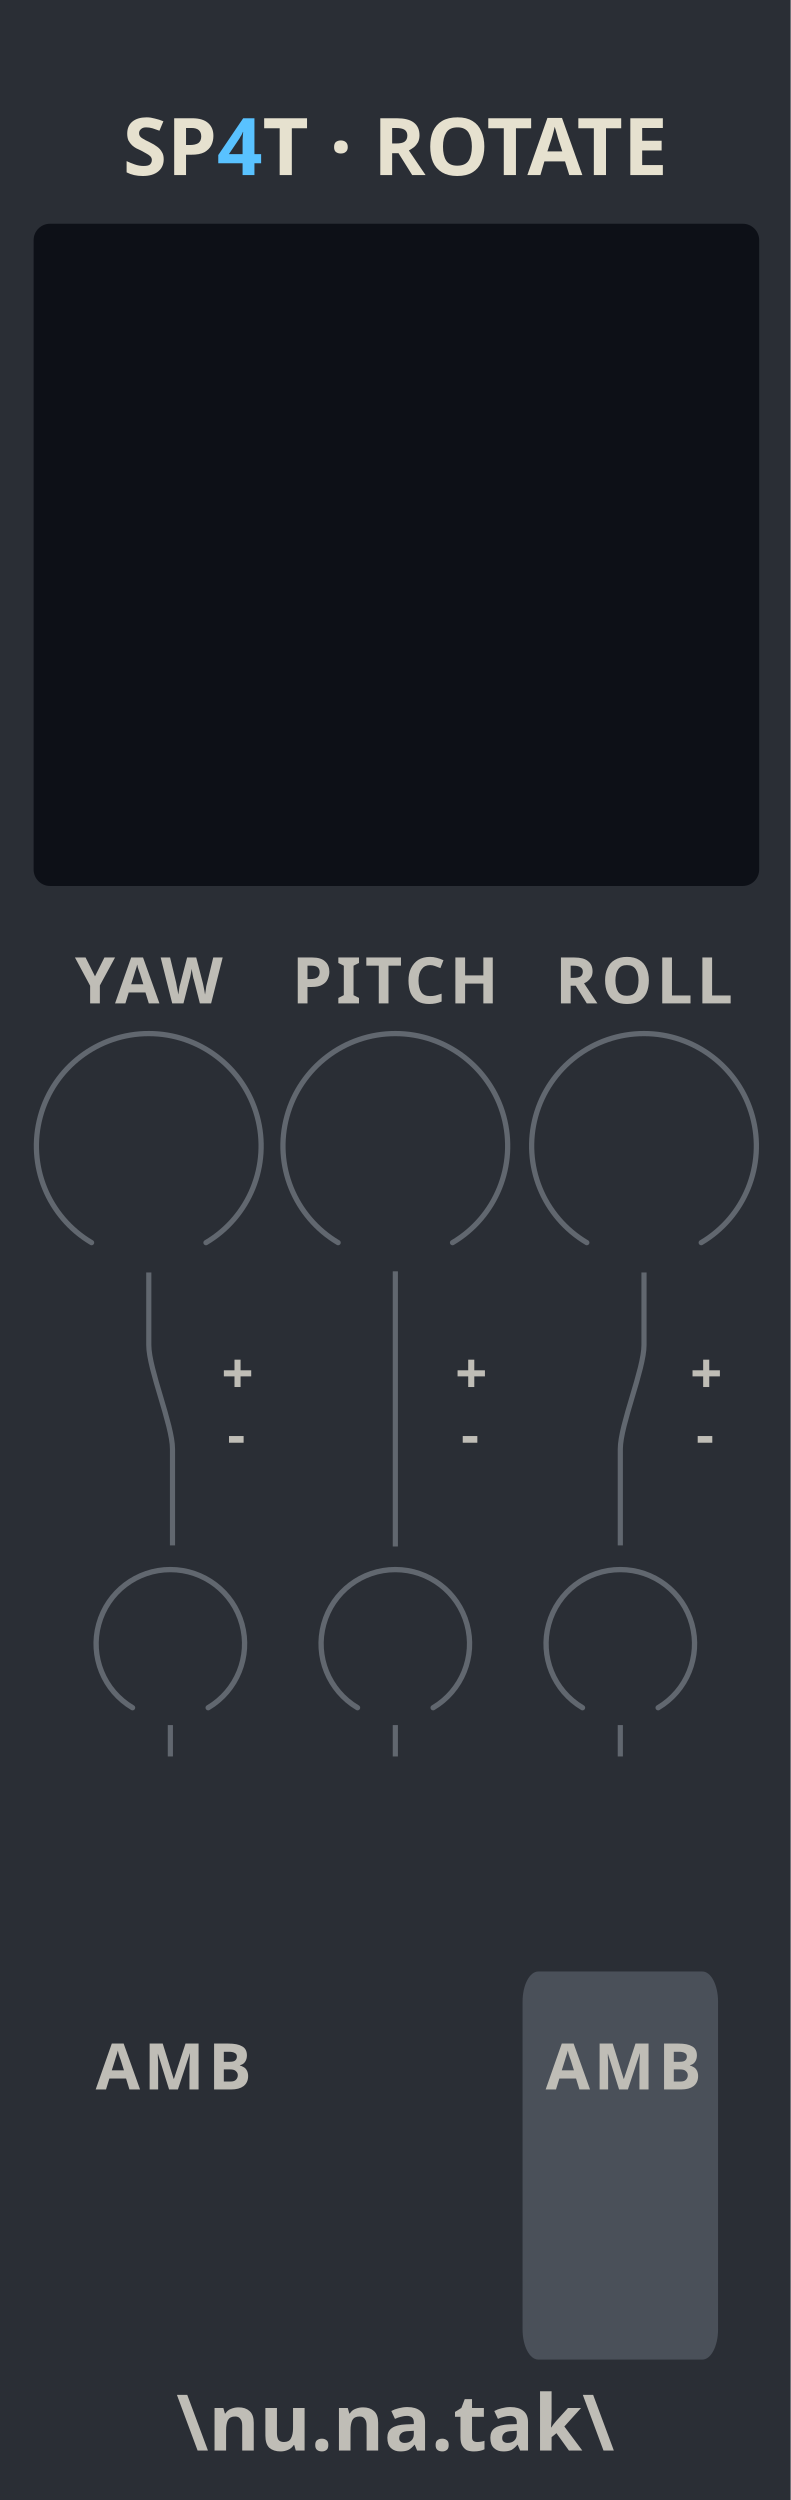
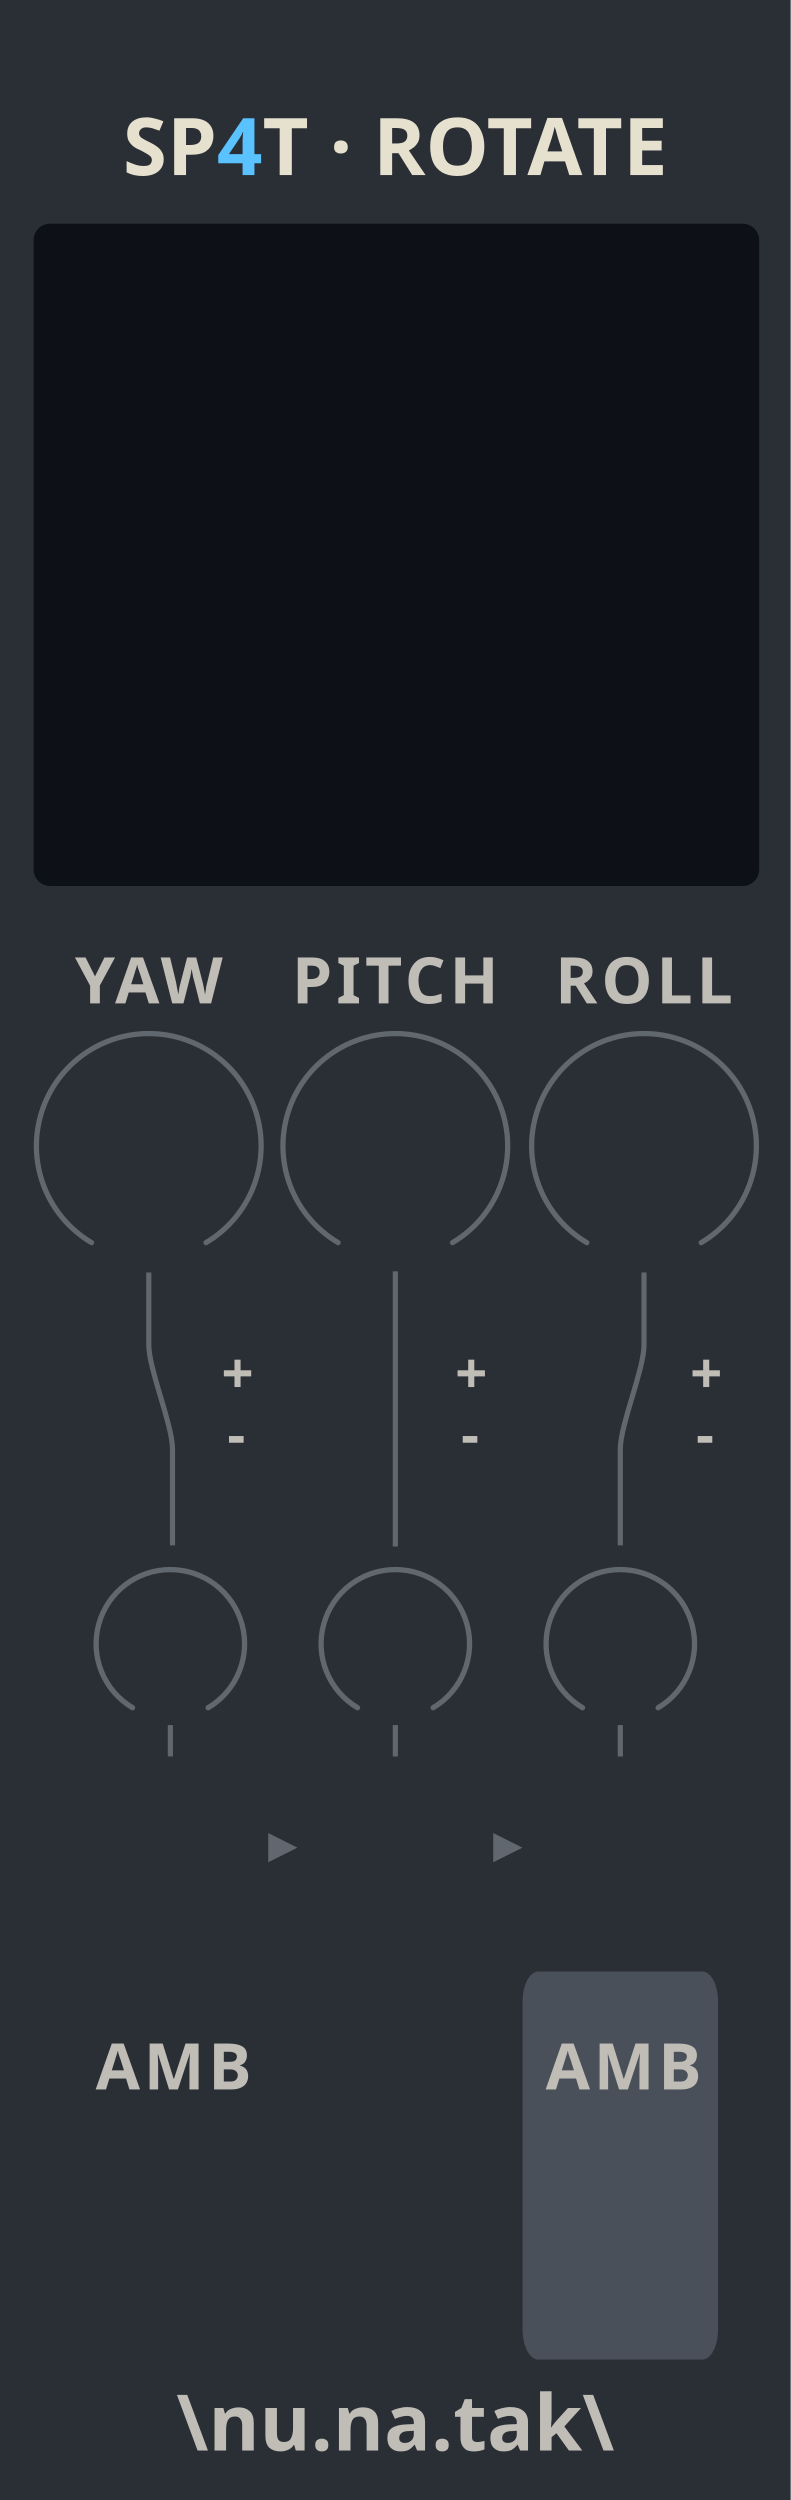
<svg xmlns="http://www.w3.org/2000/svg" version="1.1" width="40.64mm" height="128.5mm" viewBox="0 0 40.64 128.5" id="svg8">
  <defs id="component-defs">
    
    
    
    
    
    
  </defs>
  <g id="panel">
    <rect id="background" x="0" y="0" width="40.64" height="128.5" fill="#2a2e35" />
    <text id="title" x="20.32" y="9" style="font-weight:bold;font-size:4.1px;font-family:'Rounded Mplus 1c', 'Arial Rounded MT Bold', sans-serif;text-anchor:middle;fill:#e6e1cf">
      <tspan id="tspan8" x="20.32" y="9">SP<tspan fill="#59c2ff" id="title-accent">4</tspan>T · ROTATE</tspan>
    </text>
    <text id="brand" x="20.32" y="125.958" font-family="'Rounded Mplus 1c', 'Arial Rounded MT Bold', sans-serif" font-size="4" font-weight="700" text-anchor="middle" fill="#bfbdb6">\nu.na.tak\</text>
    <rect id="screen" x="1.728" y="11.5" width="37.294" height="34.039" rx="0.844" fill="#0d1017" style="stroke-width:1.026" />
    <rect style="fill:#4a5059;stroke:none" id="rect138" width="10.048" height="19.948" x="26.86" y="101.335" rx="0.809" ry="1.552" />
    <text x="8.823" y="107.4" id="text43" style="font-weight:600;font-size:3.3px;font-family:'Barlow Condensed', 'Arial Narrow', sans-serif;letter-spacing:0.2;text-anchor:middle;fill:#bfbdb6">
      <tspan id="tspan2" x="8.923" y="107.4">AMB</tspan>
    </text>
    <text x="31.951" y="107.4" id="text46" style="font-weight:600;font-size:3.3px;font-family:'Barlow Condensed', 'Arial Narrow', sans-serif;letter-spacing:0.2;text-anchor:middle;fill:#bfbdb6">
      <tspan id="tspan85" x="32.051" y="107.4">AMB</tspan>
    </text>
    <g id="g51" transform="matrix(0.9107457,0,0,0.9107457,-12.0507,17.8556)">
      <path d="m 20.712,76.773 a 4.19,4.19 0 1 1 4.268,0" id="path36" style="fill:none;stroke:#61676f;stroke-width:0.3;stroke-linecap:round" />
    </g>
    <g id="g52" transform="matrix(0.9107457,0,0,0.9107457,-0.4869,17.8556)">
      <path d="m 20.712,76.773 a 4.19,4.19 0 1 1 4.268,0" id="path51-6" style="fill:none;stroke:#61676f;stroke-width:0.3;stroke-linecap:round" />
    </g>
    <g id="g54" transform="matrix(0.9107457,0,0,0.9107457,11.0773,17.8556)">
      <path d="m 20.712,76.773 a 4.19,4.19 0 1 1 4.268,0" id="path53-3" style="fill:none;stroke:#61676f;stroke-width:0.3;stroke-linecap:round" />
    </g>
    <g id="g50" transform="matrix(0.9,0,0,0.9,-28.5623,9.9164)">
      <path d="m 36.965,59.95 a 6.417,6.417 0 1 1 6.535,0" id="path38" style="fill:none;stroke:#61676f;stroke-width:0.3;stroke-linecap:round" />
    </g>
    <g id="g57-5" transform="matrix(0.9,0,0,0.9,-15.8897,9.9164)">
      <path d="m 36.965,59.95 a 6.417,6.417 0 1 1 6.535,0" id="path57-5" style="fill:none;stroke:#61676f;stroke-width:0.3;stroke-linecap:round" />
    </g>
    <g id="g58-4" transform="matrix(0.9,0,0,0.9,-3.107,9.9164)">
      <path d="m 36.965,59.95 a 6.417,6.417 0 1 1 6.535,0" id="path58" style="fill:none;stroke:#61676f;stroke-width:0.3;stroke-linecap:round" />
    </g>
    <path style="fill:none;stroke:#61676f;stroke-width:0.265px;stroke-linecap:butt;stroke-linejoin:miter" d="M 20.32,65.346 V 79.489" id="path76" />
    <text x="20.222" y="51.575" id="text73" style="font-weight:600;font-size:3.3px;font-family:'Barlow Condensed', 'Arial Narrow', sans-serif;letter-spacing:0.2;text-anchor:middle;fill:#bfbdb6">
      <tspan id="tspan111" x="20.322" y="51.575">PITCH</tspan>
    </text>
    <text x="7.549" y="51.575" id="text105" style="font-weight:600;font-size:3.3px;font-family:'Barlow Condensed', 'Arial Narrow', sans-serif;letter-spacing:0.2;text-anchor:middle;fill:#bfbdb6">
      <tspan id="tspan110" x="7.649" y="51.575">YAW</tspan>
    </text>
    <text x="33.004" y="51.575" id="text106" style="font-weight:600;font-size:3.3px;font-family:'Barlow Condensed', 'Arial Narrow', sans-serif;letter-spacing:0.2;text-anchor:middle;fill:#bfbdb6">
      <tspan id="tspan112" x="33.104" y="51.575">ROLL</tspan>
    </text>
    <path style="fill:none;stroke:#61676f;stroke-width:0.265px;stroke-linecap:butt;stroke-linejoin:miter" d="m 31.884,79.432 v -4.949 c 0,-1.26 1.218,-4.088 1.218,-5.348 v -3.732" id="path82" />
    <path style="fill:none;stroke:#61676f;stroke-width:0.265px;stroke-linecap:butt;stroke-linejoin:miter" d="m 8.866,79.432 v -4.949 c 0,-1.26 -1.218,-4.088 -1.218,-5.348 v -3.732" id="path110" />
    <g id="g121" transform="translate(-0.451)">
      <text x="11.832" y="71.621" id="text118" style="font-weight:600;font-size:2.9px;font-family:'Barlow Condensed', 'Arial Narrow', sans-serif;letter-spacing:0.2;text-anchor:start;fill:#bfbdb6">
        <tspan id="tspan120" x="11.832" y="71.621">+</tspan>
      </text>
      <text x="12.129" y="74.764" id="text119" style="font-weight:600;font-size:2.9px;font-family:'Barlow Condensed', 'Arial Narrow', sans-serif;letter-spacing:0.2;text-anchor:start;fill:#bfbdb6">
        <tspan id="tspan121" x="12.129" y="74.764">-</tspan>
      </text>
    </g>
    <g id="g127" transform="translate(11.527)">
      <text x="11.868" y="71.621" id="text122" style="font-weight:600;font-size:2.9px;font-family:'Barlow Condensed', 'Arial Narrow', sans-serif;letter-spacing:0.2;text-anchor:start;fill:#bfbdb6">
        <tspan id="tspan122" x="11.868" y="71.621">+</tspan>
      </text>
      <text x="12.165" y="74.764" id="text123" style="font-weight:600;font-size:2.9px;font-family:'Barlow Condensed', 'Arial Narrow', sans-serif;letter-spacing:0.2;text-anchor:start;fill:#bfbdb6">
        <tspan id="tspan123" x="12.165" y="74.764">-</tspan>
      </text>
    </g>
    <g id="g132" transform="translate(23.639)">
      <text x="11.831" y="71.621" id="text127" style="font-weight:600;font-size:2.9px;font-family:'Barlow Condensed', 'Arial Narrow', sans-serif;letter-spacing:0.2;text-anchor:start;fill:#bfbdb6">
        <tspan id="tspan127" x="11.831" y="71.621">+</tspan>
      </text>
      <text x="12.128" y="74.764" id="text128" style="font-weight:600;font-size:2.9px;font-family:'Barlow Condensed', 'Arial Narrow', sans-serif;letter-spacing:0.2;text-anchor:start;fill:#bfbdb6">
        <tspan id="tspan128" x="12.128" y="74.764">-</tspan>
      </text>
    </g>
    <path style="fill:none;stroke:#61676f;stroke-width:0.265px;stroke-linecap:butt;stroke-linejoin:miter" d="m 8.756,88.669 v 1.613" id="path146" />
    <path style="fill:none;stroke:#61676f;stroke-width:0.265px;stroke-linecap:butt;stroke-linejoin:miter" d="m 20.32,88.669 v 1.613" id="path1" />
    <path style="fill:none;stroke:#61676f;stroke-width:0.265px;stroke-linecap:butt;stroke-linejoin:miter" d="m 31.884,88.669 v 1.613" id="path2" />
+     <path style="fill:#61676f;stroke:none" d="M 15.288,94.97 L 13.788,94.22 L 13.788,95.72 Z" id="cv-normal-1" />
+     <path style="fill:#61676f;stroke:none" d="M 26.852,94.97 L 25.352,94.22 L 25.352,95.72 Z" id="cv-normal-2" />
  </g>
  <g id="components" style="display:none">
    <circle id="yaw-param" cx="7.647" cy="58.9" r="5.054" fill="#ff0000" />
    <circle id="roll-param" cx="33.102" cy="58.9" r="5.054" fill="#ff0000" />
    <circle id="pitch-param" cx="20.32" cy="58.9" r="5.055" fill="#ff0000" />
    <circle id="yaw-cv-switch" cx="8.306" cy="72.157" r="2.278" fill="#ff0000" />
    <circle id="pitch-cv-switch" cx="20.319" cy="72.157" r="2.278" fill="#ff0000" />
    <circle id="roll-cv-switch" cx="32.395" cy="72.157" r="2.279" fill="#ff0000" />
    <circle id="yaw-cv-param" cx="8.756" cy="84.493" r="3.084" fill="#ff0000" />
    <circle id="pitch-cv-param" cx="20.321" cy="84.493" r="3.084" fill="#ff0000" />
    <circle id="roll-cv-param" cx="31.885" cy="84.493" r="3.084" fill="#ff0000" />
    <circle id="ambi-input" cx="8.756" cy="114" r="4.013" fill="#00ff00" />
    <circle id="ambi-output" cx="31.884" cy="114" r="4.013" fill="#0000ff" />
    <circle id="pitch-cv-input" cx="20.32" cy="94.97" r="4.013" fill="#00ff00" />
    <circle id="yaw-cv-input" cx="8.756" cy="94.97" r="4.013" fill="#00ff00" />
    <circle id="roll-cv-input" cx="31.884" cy="94.97" r="4.013" fill="#00ff00" />
  </g>
</svg>
